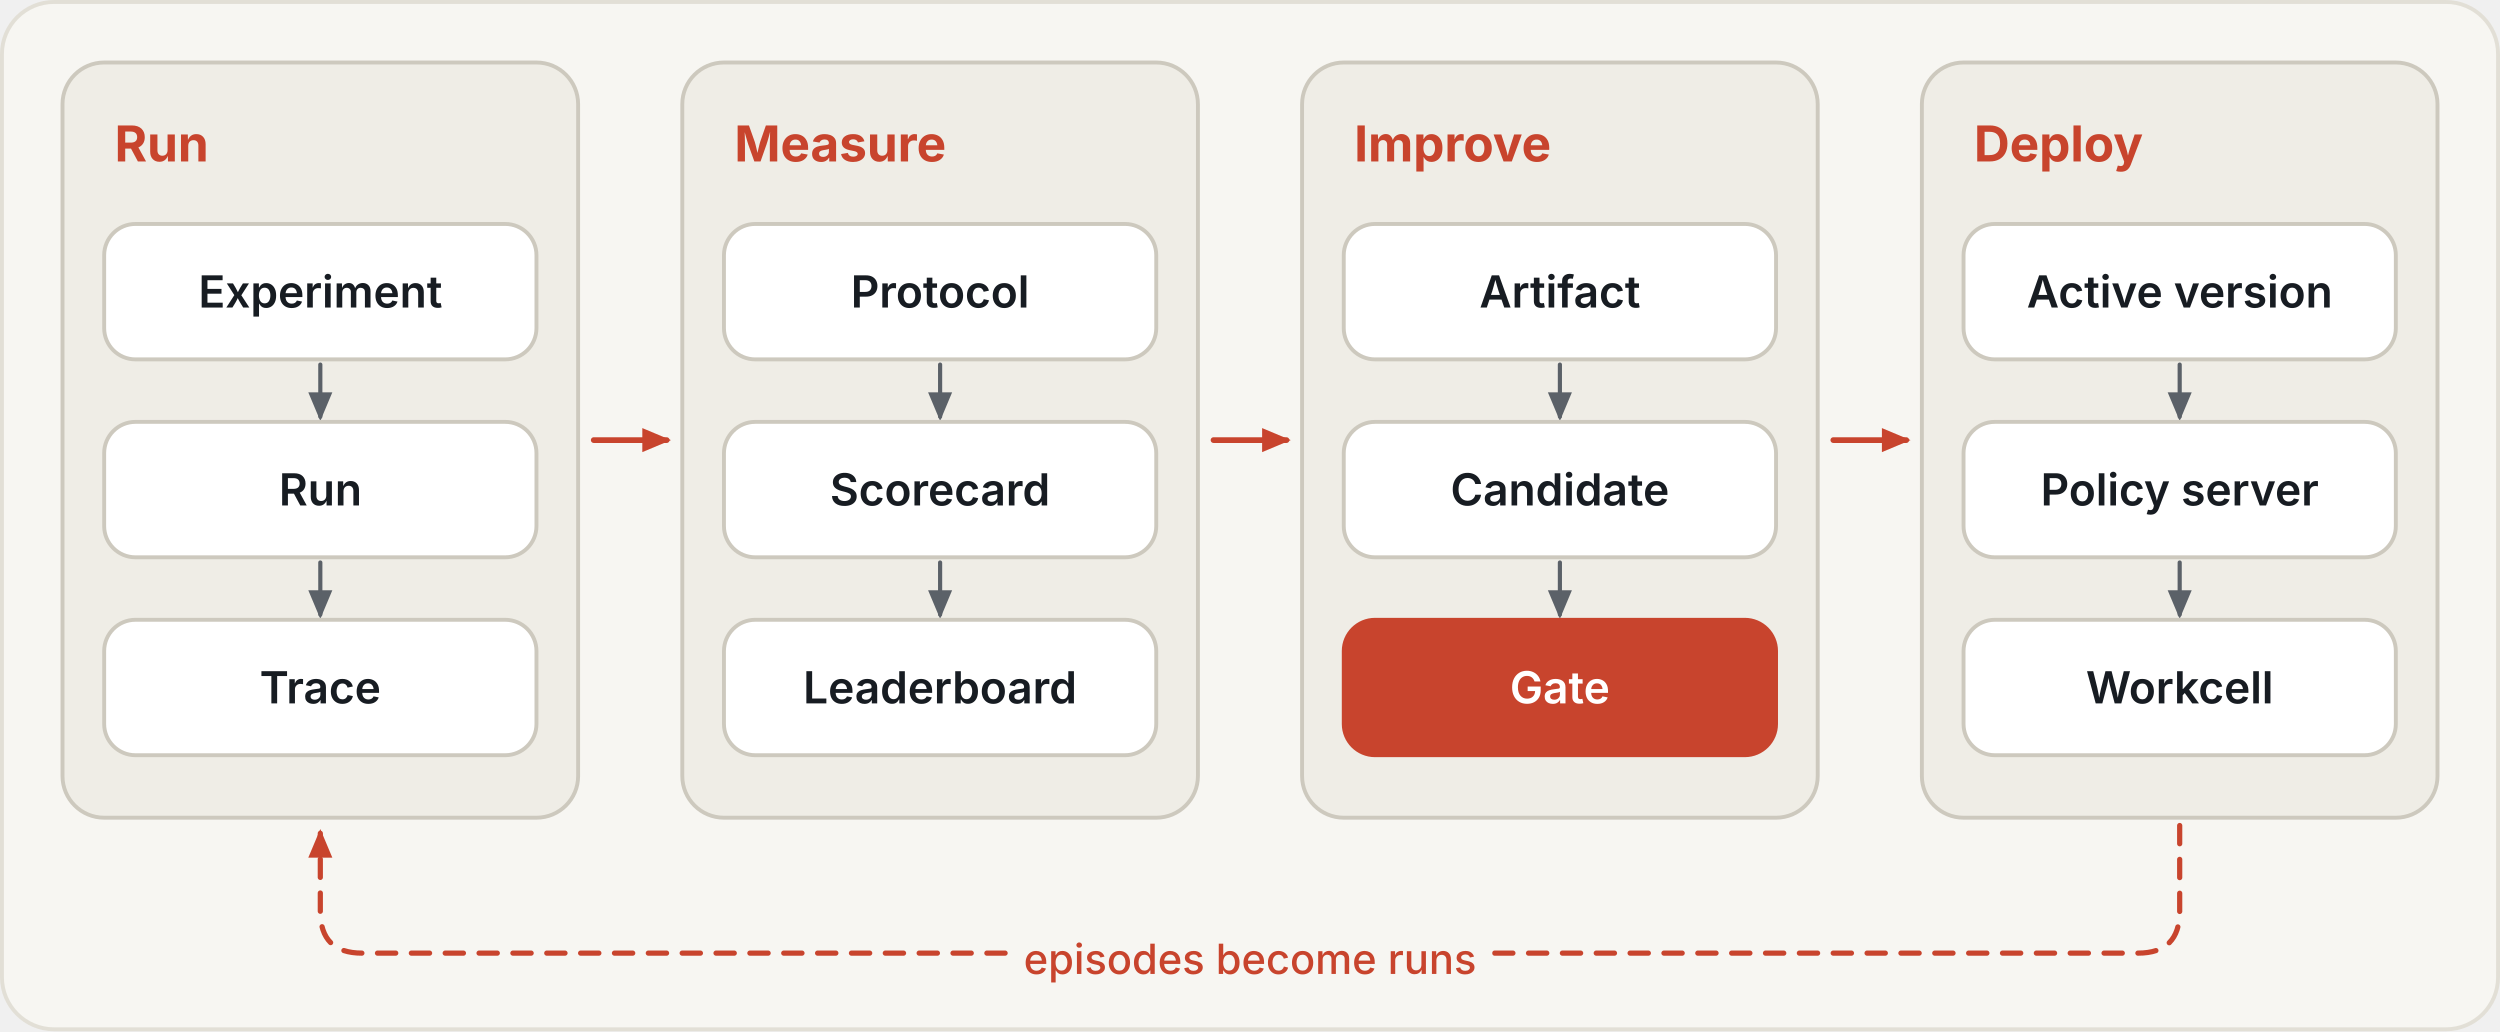
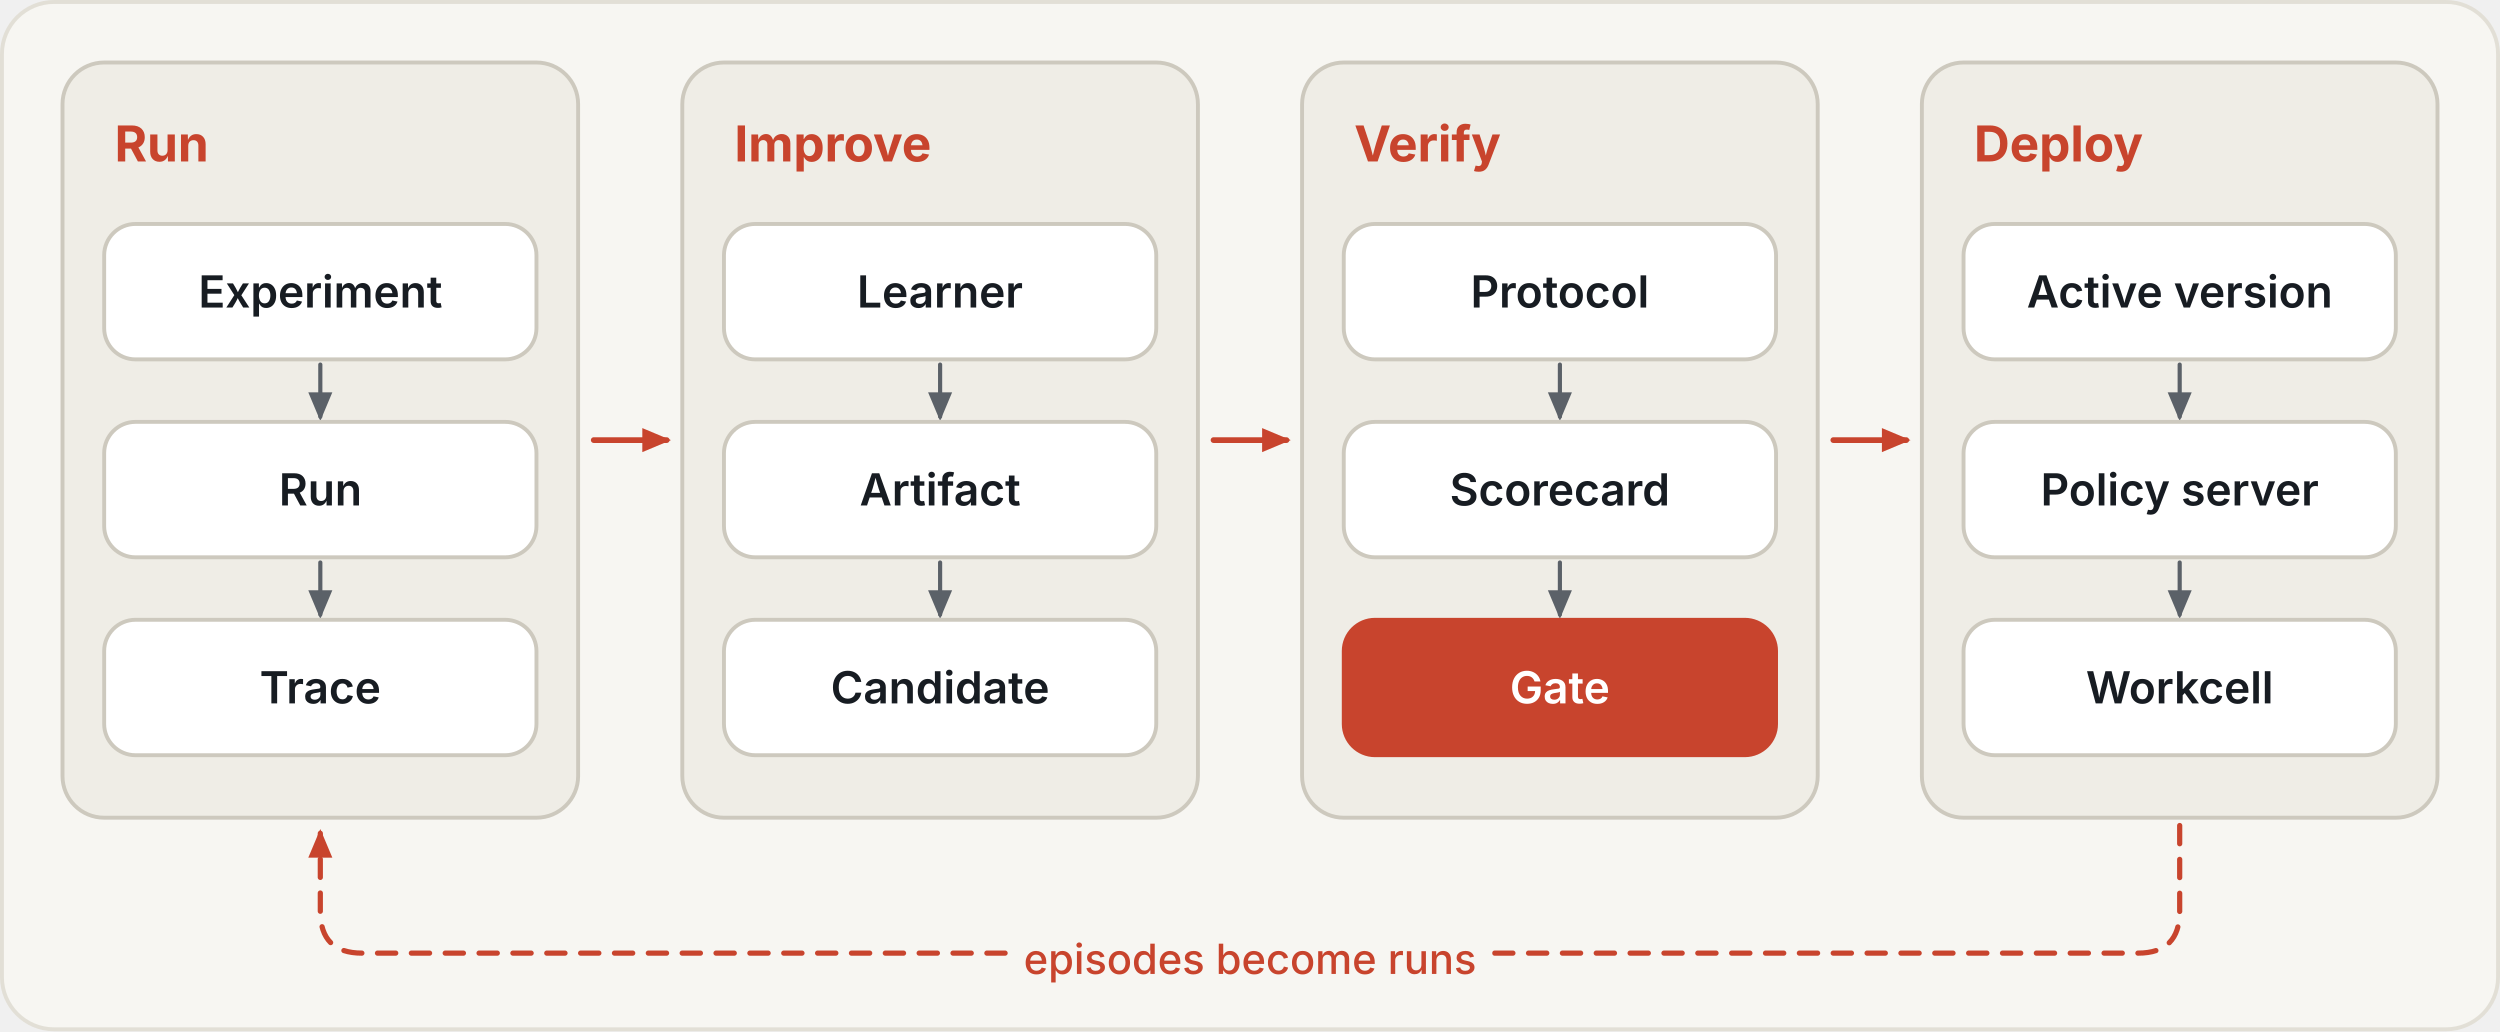
<svg xmlns="http://www.w3.org/2000/svg" viewBox="0 0 960 396" width="960" height="396" role="img" aria-labelledby="t d">
  <defs>
    <path id="b197" d="M440 1490V0H135V1490Z" />
-     <path id="b292" d="M135 0V1490H603L845 806Q860 759 879 683Q898 607 918 520Q939 432 956 351Q973 431 993 518Q1013 606 1032 682Q1051 758 1066 806L1304 1490H1774V0H1467V703Q1467 759 1470 846Q1472 933 1474 1033Q1477 1133 1478 1227Q1453 1127 1426 1026Q1398 925 1373 840Q1348 756 1330 703L1083 0H826L575 703Q558 754 534 836Q509 918 481 1016Q453 1115 427 1215Q429 1125 432 1028Q434 930 436 844Q438 759 438 703V0Z" />
    <path id="b384" d="M135 0V1490H716Q970 1490 1110 1358Q1249 1225 1249 1005Q1249 852 1181 744Q1113 635 985 581L1302 0H964L680 532H440V0ZM440 779H660Q934 779 934 1005Q934 1118 866 1178Q799 1238 659 1238H440Z" />
-     <path id="b507" d="M440 -22Q280 -22 174 62Q68 147 68 313Q68 438 128 509Q188 580 284 613Q380 646 490 656Q634 670 698 686Q761 701 761 756V761Q761 832 716 871Q670 910 586 910Q499 910 446 872Q393 835 375 781L100 827Q143 972 272 1052Q400 1132 587 1132Q707 1132 816 1094Q924 1056 992 972Q1061 889 1061 753V0H777V155H767Q726 77 645 28Q564 -22 440 -22ZM525 189Q630 189 696 250Q763 311 763 400V521Q745 508 704 498Q664 489 619 482Q574 474 541 470Q458 458 407 423Q356 388 356 321Q356 256 404 222Q451 189 525 189Z" />
+     <path id="b456" d="M571 0 49 1490H388L626 771Q662 659 698 528Q734 397 772 246Q810 398 844 528Q879 658 913 771L1143 1490H1480L970 0Z" />
    <path id="b614" d="M633 -22Q462 -22 338 48Q214 118 148 247Q81 376 81 553Q81 726 148 856Q214 986 334 1059Q455 1132 618 1132Q764 1132 883 1070Q1002 1008 1072 882Q1143 756 1143 565V481H378Q383 344 454 274Q525 204 638 204Q717 204 774 238Q830 271 854 336L1126 285Q1085 146 956 62Q828 -22 633 -22ZM380 669H854Q843 778 784 842Q725 906 621 906Q513 906 451 840Q389 773 380 669Z" />
+     <path id="b647" d="M750 1118V889H516V0H217V889H20V1118H217V1204Q217 1382 321 1471Q425 1560 580 1560Q651 1560 709 1549Q767 1538 795 1529L741 1303Q723 1308 696 1313Q670 1318 641 1318Q572 1318 544 1286Q516 1253 516 1194V1118Z" />
+     <path id="b689" d="M128 0V1118H428V0ZM278 1264Q210 1264 162 1309Q114 1354 114 1418Q114 1482 162 1527Q210 1572 278 1572Q346 1572 394 1527Q443 1482 443 1418Q443 1354 394 1309Q346 1264 278 1264Z" />
    <path id="b736" d="M428 1490V0H128V1490Z" />
    <path id="b766" d="M128 0V1118H406L418 901Q463 1023 550 1079Q637 1135 737 1135Q949 1135 1025 884Q1072 1013 1170 1074Q1269 1135 1384 1135Q1538 1135 1640 1036Q1741 936 1741 754V0H1441V697Q1441 791 1390 838Q1338 884 1263 884Q1178 884 1128 830Q1079 776 1079 688V0H789V705Q789 787 740 836Q692 884 615 884Q536 884 482 830Q428 777 428 676V0Z" />
    <path id="b773" d="M428 647V0H128V1118H411L415 887Q462 1004 548 1068Q634 1132 763 1132Q937 1132 1042 1020Q1147 908 1147 711V0H847V659Q847 763 794 822Q740 881 645 881Q549 881 488 820Q428 758 428 647Z" />
    <path id="b790" d="M628 -22Q460 -22 337 50Q214 123 148 252Q81 382 81 554Q81 727 148 857Q214 987 337 1060Q460 1132 628 1132Q796 1132 919 1060Q1042 987 1108 857Q1175 727 1175 554Q1175 382 1108 252Q1042 123 919 50Q796 -22 628 -22ZM628 214Q748 214 809 311Q870 408 870 555Q870 703 809 800Q748 896 628 896Q508 896 448 800Q387 703 387 555Q387 408 448 311Q508 214 628 214Z" />
    <path id="b84" d="M659 0H135V1490H664Q888 1490 1050 1400Q1211 1311 1298 1144Q1385 978 1385 746Q1385 513 1298 346Q1211 179 1048 90Q885 0 659 0ZM440 263H644Q859 263 970 379Q1081 495 1081 746Q1081 996 970 1112Q860 1227 646 1227H440Z" />
    <path id="b843" d="M128 -418V1118H423V930H437Q457 974 496 1021Q534 1068 598 1100Q661 1132 756 1132Q880 1132 983 1068Q1086 1004 1148 876Q1209 748 1209 557Q1209 371 1149 242Q1089 114 986 48Q883 -19 754 -19Q663 -19 600 12Q537 43 498 88Q458 134 437 179H428V-418ZM662 222Q779 222 840 316Q902 410 902 558Q902 705 841 798Q780 892 662 892Q546 892 484 801Q421 710 421 558Q421 406 484 314Q547 222 662 222Z" />
    <path id="b852" d="M128 0V1118H418V923H430Q461 1026 534 1080Q606 1133 700 1133Q751 1133 797 1123V855Q777 861 738 866Q700 870 667 870Q563 870 496 805Q428 740 428 636V0Z" />
-     <path id="b871" d="M572 -22Q370 -22 238 64Q107 150 78 306L357 354Q400 198 581 198Q667 198 716 230Q766 263 766 313Q766 398 622 428L429 468Q107 534 107 785Q107 946 236 1039Q365 1132 577 1132Q776 1132 894 1051Q1012 970 1043 834L777 787Q759 844 711 880Q663 917 581 917Q507 917 457 886Q407 854 407 804Q407 762 440 732Q472 703 551 687L752 647Q1072 582 1072 345Q1072 235 1008 152Q944 70 831 24Q718 -22 572 -22Z" />
    <path id="b915" d="M513 -14Q339 -14 234 98Q128 210 128 407V1118H428V459Q428 355 482 296Q536 237 630 237Q726 237 786 298Q847 360 847 471V1118H1148V0H864L860 232Q813 113 726 50Q640 -14 513 -14Z" />
    <path id="b980" d="M443 0 31 1118H350L538 538Q561 463 580 387Q600 311 618 233Q635 311 654 386Q672 462 696 538L882 1118H1197L784 0Z" />
    <path id="b998" d="M120 -396 189 -170 226 -179Q317 -204 375 -176Q433 -147 443 -63L451 -3L31 1118H350L538 538Q561 465 577 392Q593 320 609 246Q627 321 646 394Q666 466 690 538L886 1118H1201L726 -132Q675 -267 580 -346Q484 -426 316 -426Q256 -426 204 -418Q152 -409 120 -396Z" />
    <path id="m578" d="M703 -22Q601 -22 537 12Q473 47 436 93Q400 139 380 175H362V0H148V1490H368V936H380Q399 970 434 1016Q470 1063 534 1098Q598 1132 703 1132Q837 1132 942 1064Q1048 996 1109 867Q1170 738 1170 556Q1170 376 1110 246Q1050 116 944 47Q839 -22 703 -22ZM654 165Q750 165 814 217Q879 269 912 358Q945 447 945 558Q945 668 912 756Q880 843 816 894Q751 945 654 945Q512 945 438 838Q364 732 364 558Q364 383 439 274Q514 165 654 165Z" />
    <path id="m586" d="M618 -23Q460 -23 343 49Q226 121 161 250Q96 380 96 553Q96 727 161 858Q226 988 343 1060Q460 1132 618 1132Q792 1132 918 1044Q1045 957 1086 802L877 752Q854 839 788 892Q721 946 619 946Q518 946 452 893Q385 840 352 750Q320 661 320 553Q320 446 352 358Q385 269 452 216Q518 163 619 163Q723 163 791 218Q859 274 881 365L1089 315Q1048 157 921 67Q794 -23 618 -23Z" />
    <path id="m597" d="M564 -22Q428 -22 322 47Q217 116 156 246Q96 376 96 556Q96 738 157 867Q218 996 324 1064Q429 1132 564 1132Q668 1132 732 1098Q796 1063 832 1016Q867 970 886 936H898V1490H1118V0H904V175H886Q866 139 830 93Q793 47 729 12Q665 -22 564 -22ZM612 165Q752 165 827 274Q902 383 902 558Q902 732 828 838Q754 945 612 945Q515 945 450 894Q386 843 354 756Q321 668 321 558Q321 447 354 358Q387 269 452 217Q517 165 612 165Z" />
    <path id="m614" d="M630 -23Q465 -23 345 48Q225 119 160 248Q96 377 96 551Q96 723 160 854Q223 985 339 1058Q455 1132 611 1132Q738 1132 852 1076Q967 1019 1038 896Q1110 772 1110 570V492H317Q323 330 409 244Q495 159 632 159Q724 159 790 199Q857 239 886 317L1093 268Q1053 137 931 57Q809 -23 630 -23ZM318 656H892Q880 788 810 869Q739 950 612 950Q480 950 404 864Q327 777 318 656Z" />
    <path id="m689" d="M148 0V1118H368V0ZM259 1289Q202 1289 162 1327Q121 1365 121 1419Q121 1474 162 1512Q202 1550 259 1550Q316 1550 357 1512Q398 1474 398 1419Q398 1365 357 1327Q316 1289 259 1289Z" />
    <path id="m766" d="M148 0V1118H357L362 909Q405 1025 491 1081Q577 1137 677 1137Q786 1137 858 1075Q930 1013 963 902Q1005 1015 1102 1076Q1198 1137 1317 1137Q1416 1137 1496 1094Q1576 1051 1624 966Q1671 881 1671 754V0H1451V732Q1451 844 1388 894Q1326 944 1241 944Q1137 944 1078 880Q1018 816 1018 716V0H801V746Q801 836 744 890Q686 944 597 944Q505 944 436 880Q368 817 368 695V0Z" />
    <path id="m773" d="M368 662V0H148V1118H358L359 903Q411 1021 498 1076Q586 1132 704 1132Q875 1132 980 1024Q1084 917 1084 710V0H864V683Q864 804 801 872Q738 940 628 940Q516 940 442 868Q368 795 368 662Z" />
    <path id="m790" d="M618 -23Q461 -23 344 49Q226 121 161 250Q96 380 96 553Q96 727 161 858Q226 988 344 1060Q461 1132 618 1132Q776 1132 894 1060Q1011 988 1076 858Q1141 727 1141 553Q1141 380 1076 250Q1011 121 894 49Q776 -23 618 -23ZM618 163Q720 163 786 216Q853 270 886 358Q918 447 918 553Q918 660 886 750Q853 839 786 892Q720 946 618 946Q517 946 451 892Q385 839 352 750Q320 660 320 553Q320 447 352 358Q385 270 451 216Q517 163 618 163Z" />
    <path id="m843" d="M148 -418V1118H362V936H380Q399 970 434 1016Q470 1063 534 1098Q598 1132 703 1132Q837 1132 942 1064Q1048 996 1109 867Q1170 738 1170 556Q1170 376 1110 246Q1050 116 944 47Q839 -22 703 -22Q601 -22 537 12Q473 47 436 93Q400 139 380 175H368V-418ZM654 165Q750 165 814 217Q879 269 912 358Q945 447 945 558Q945 668 912 756Q880 843 816 894Q751 945 654 945Q512 945 438 838Q364 732 364 558Q364 383 439 274Q514 165 654 165Z" />
    <path id="m852" d="M148 0V1118H361V938H373Q403 1029 480 1082Q558 1134 656 1134Q677 1134 704 1132Q732 1130 749 1128V918Q737 921 703 926Q669 930 634 930Q519 930 444 860Q368 789 368 679V0Z" />
    <path id="m871" d="M549 -23Q367 -23 248 56Q128 134 98 283L305 326Q350 155 551 155Q658 155 720 200Q783 244 783 306Q783 412 626 447L438 490Q130 559 130 799Q130 899 186 974Q241 1049 338 1090Q436 1132 563 1132Q744 1132 847 1054Q950 977 986 853L789 810Q768 869 716 914Q664 958 565 958Q474 958 413 917Q352 876 352 813Q352 757 392 722Q433 688 525 667L705 627Q1010 558 1010 325Q1010 223 952 144Q893 66 789 22Q685 -23 549 -23Z" />
    <path id="m915" d="M529 -14Q358 -14 253 94Q148 201 148 408V1118H368V435Q368 314 432 246Q495 178 604 178Q716 178 790 250Q864 323 864 456V1118H1085V0H874L873 217Q820 95 732 40Q645 -14 529 -14Z" />
    <path id="sb141" d="M793 -20Q587 -20 432 72Q277 165 190 336Q103 508 103 743Q103 983 192 1154Q282 1326 436 1418Q590 1510 785 1510Q949 1510 1082 1447Q1216 1384 1302 1272Q1389 1160 1412 1014H1139Q1103 1133 1014 1202Q924 1271 788 1271Q668 1271 574 1210Q479 1149 425 1032Q371 914 371 745Q371 492 488 356Q606 219 794 219Q962 219 1062 314Q1162 408 1166 569H822V779H1425V600Q1425 409 1344 270Q1262 130 1120 55Q977 -20 793 -20Z" />
    <path id="sb2" d="M50 0 570 1490H909L1441 0H1148L1021 369H464L342 0ZM535 584H948L883 774Q850 877 814 1002Q779 1127 737 1282Q697 1126 663 1000Q629 873 598 774Z" />
    <path id="sb281" d="M150 0V1490H417V225H1075V0Z" />
    <path id="sb375" d="M150 0V1490H707Q878 1490 995 1426Q1112 1362 1172 1250Q1232 1139 1232 997Q1232 854 1172 742Q1111 631 993 568Q875 504 703 504H417V0ZM417 724H668Q819 724 889 801Q959 878 959 997Q959 1116 889 1191Q819 1266 666 1266H417Z" />
    <path id="sb384" d="M150 0V1490H707Q964 1490 1098 1358Q1232 1226 1232 1013Q1232 862 1164 753Q1096 644 964 592L1287 0H988L695 547H417V0ZM417 768H668Q819 768 889 832Q959 895 959 1013Q959 1133 889 1200Q819 1266 666 1266H417Z" />
    <path id="sb397" d="M673 -23Q413 -23 258 97Q104 217 95 438H358Q367 320 456 262Q545 205 671 205Q803 205 886 264Q970 324 970 420Q970 507 896 552Q822 596 701 627L532 671Q345 719 240 816Q136 913 136 1071Q136 1203 207 1302Q278 1400 401 1455Q524 1510 680 1510Q839 1510 958 1455Q1078 1400 1146 1303Q1214 1206 1217 1082H958Q948 1177 872 1230Q797 1283 676 1283Q550 1283 478 1228Q406 1172 406 1087Q406 1024 444 984Q483 945 542 921Q600 897 660 882L799 846Q909 819 1010 768Q1110 718 1174 633Q1237 548 1237 418Q1237 287 1170 188Q1103 88 977 32Q851 -23 673 -23Z" />
    <path id="sb411" d="M83 1265V1490H1269V1265H810V0H543V1265Z" />
    <path id="sb459" d="M452 0 50 1490H337L531 697Q554 596 574 484Q594 371 613 260Q633 371 654 484Q676 596 701 697L903 1490H1186L1387 697Q1412 597 1434 486Q1455 375 1475 265Q1494 375 1514 486Q1535 597 1558 697L1751 1490H2039L1636 0H1330L1113 823Q1093 901 1076 989Q1059 1077 1043 1173Q1028 1080 1012 993Q997 906 975 823L758 0Z" />
    <path id="sb507" d="M450 -23Q344 -23 259 16Q174 54 125 129Q76 204 76 314Q76 440 138 510Q199 579 296 610Q394 642 502 653Q648 669 713 682Q778 696 778 754V759Q778 841 728 886Q678 932 583 932Q485 932 427 889Q369 846 349 791L108 840Q157 988 286 1060Q414 1132 582 1132Q661 1132 742 1114Q822 1095 889 1052Q956 1008 997 934Q1038 859 1038 747V0H789V154H779Q742 82 661 30Q580 -23 450 -23ZM517 170Q637 170 708 239Q780 308 780 401V533Q762 519 716 508Q670 498 618 490Q567 483 533 478Q445 466 386 430Q328 394 328 317Q328 245 381 208Q434 170 517 170Z" />
-     <path id="sb578" d="M728 -20Q632 -20 568 12Q505 45 467 91Q429 137 409 177H392V0H138V1490H398V933H409Q428 972 465 1018Q502 1065 566 1098Q630 1132 729 1132Q858 1132 962 1066Q1067 1000 1128 872Q1190 743 1190 557Q1190 373 1130 244Q1069 115 965 48Q861 -20 728 -20ZM658 194Q788 194 856 298Q923 401 923 558Q923 714 856 816Q790 918 658 918Q529 918 461 820Q393 721 393 558Q393 395 462 294Q531 194 658 194Z" />
    <path id="sb586" d="M623 -23Q460 -23 340 50Q220 122 154 252Q89 381 89 553Q89 727 154 858Q220 988 340 1060Q460 1132 623 1132Q810 1132 940 1038Q1069 945 1105 781L862 730Q841 817 780 869Q719 921 625 921Q489 921 422 816Q354 711 354 554Q354 451 384 368Q414 285 474 236Q534 188 625 188Q721 188 782 242Q844 297 865 387L1108 336Q1072 169 942 73Q812 -23 623 -23Z" />
    <path id="sb597" d="M550 -20Q418 -20 314 48Q209 115 149 244Q89 373 89 557Q89 743 150 872Q211 1000 316 1066Q420 1132 549 1132Q649 1132 712 1098Q776 1065 813 1018Q850 972 870 933H881V1490H1141V0H886V177H870Q849 137 811 91Q773 45 710 12Q646 -20 550 -20ZM621 194Q748 194 817 294Q886 395 886 558Q886 721 818 820Q749 918 621 918Q489 918 422 816Q355 714 355 558Q355 401 422 298Q490 194 621 194Z" />
    <path id="sb614" d="M632 -23Q463 -23 342 48Q220 119 154 248Q89 377 89 552Q89 724 154 854Q218 985 336 1058Q455 1132 615 1132Q751 1132 868 1072Q984 1013 1055 888Q1126 764 1126 568V486H348Q353 337 432 259Q510 181 635 181Q721 181 782 218Q844 255 870 326L1109 277Q1069 142 944 60Q818 -23 632 -23ZM349 663H873Q861 783 796 856Q732 928 616 928Q497 928 428 852Q358 775 349 663Z" />
    <path id="sb647" d="M726 1118V914H484V0H225V914H20V1118H225V1225Q225 1336 272 1410Q319 1485 398 1522Q476 1560 572 1560Q641 1560 694 1549Q747 1538 772 1529L719 1327Q702 1332 678 1338Q653 1343 620 1343Q547 1343 516 1307Q484 1271 484 1205V1118Z" />
    <path id="sb689" d="M138 0V1118H398V0ZM268 1276Q206 1276 162 1318Q117 1359 117 1419Q117 1478 162 1520Q206 1561 268 1561Q331 1561 376 1520Q420 1478 420 1419Q420 1359 376 1318Q331 1276 268 1276Z" />
    <path id="sb727" d="M138 0V1490H398V667H417L820 1118H1125L692 635L1151 0H839L494 479L398 376V0Z" />
    <path id="sb73" d="M785 -20Q589 -20 435 71Q281 162 192 333Q103 504 103 744Q103 985 192 1156Q282 1328 436 1419Q590 1510 785 1510Q948 1510 1082 1449Q1215 1388 1302 1272Q1389 1157 1413 994H1144Q1119 1126 1021 1198Q923 1271 789 1271Q606 1271 488 1134Q371 998 371 744Q371 487 489 353Q607 219 788 219Q922 219 1020 292Q1119 364 1144 496H1414Q1393 353 1311 236Q1229 119 1095 50Q961 -20 785 -20Z" />
    <path id="sb736" d="M398 1490V0H138V1490Z" />
    <path id="sb766" d="M138 0V1118H382L390 905Q434 1024 520 1080Q607 1136 707 1136Q921 1136 994 893Q1039 1014 1136 1075Q1233 1136 1351 1136Q1502 1136 1604 1038Q1706 940 1706 754V0H1446V714Q1446 818 1389 866Q1332 914 1252 914Q1157 914 1103 855Q1049 796 1049 702V0H795V726Q795 811 742 862Q689 914 606 914Q520 914 459 856Q398 797 398 685V0Z" />
    <path id="sb773" d="M398 655V0H138V1118H384L387 895Q487 1132 733 1132Q906 1132 1010 1022Q1115 912 1115 711V0H855V671Q855 783 797 847Q739 911 637 911Q533 911 466 844Q398 777 398 655Z" />
    <path id="sb790" d="M623 -23Q460 -23 340 50Q220 122 154 252Q89 381 89 553Q89 727 154 858Q220 988 340 1060Q460 1132 623 1132Q786 1132 906 1060Q1026 988 1092 858Q1158 727 1158 553Q1158 381 1092 252Q1026 122 906 50Q786 -23 623 -23ZM623 188Q714 188 774 237Q834 286 864 369Q894 452 894 554Q894 657 864 740Q834 823 774 872Q714 921 623 921Q533 921 473 872Q413 823 384 740Q354 657 354 554Q354 452 384 369Q413 286 473 237Q533 188 623 188Z" />
    <path id="sb843" d="M138 -418V1118H392V933H409Q428 972 465 1018Q502 1065 566 1098Q630 1132 729 1132Q858 1132 962 1066Q1067 1000 1128 872Q1190 743 1190 557Q1190 373 1130 244Q1069 115 965 48Q861 -20 728 -20Q632 -20 568 12Q505 45 467 91Q429 137 409 177H398V-418ZM658 194Q788 194 856 298Q923 401 923 558Q923 714 856 816Q790 918 658 918Q529 918 461 820Q393 721 393 558Q393 395 462 294Q531 194 658 194Z" />
    <path id="sb852" d="M138 0V1118H390V931H402Q432 1028 507 1080Q582 1133 678 1133Q728 1133 773 1126V887Q757 891 721 896Q685 900 650 900Q541 900 470 832Q398 765 398 658V0Z" />
    <path id="sb871" d="M561 -23Q368 -23 242 60Q117 142 88 294L331 340Q375 176 566 176Q662 176 718 214Q775 253 775 310Q775 405 624 438L433 479Q119 547 119 792Q119 896 176 972Q233 1048 334 1090Q436 1132 570 1132Q760 1132 870 1053Q981 974 1015 844L783 798Q763 856 713 897Q663 938 573 938Q491 938 435 902Q379 865 379 808Q379 759 416 728Q452 696 538 677L728 637Q1041 570 1041 335Q1041 229 980 148Q919 68 810 22Q702 -23 561 -23Z" />
    <path id="sb889" d="M655 1118V914H439V315Q439 254 464 226Q490 197 550 197Q568 197 597 202Q626 206 645 210L686 9Q643 -4 598 -10Q553 -15 512 -15Q351 -15 265 65Q179 145 179 293V914H20V1118H179V1384H439V1118Z" />
    <path id="sb915" d="M521 -14Q348 -14 243 96Q138 206 138 407V1118H398V447Q398 335 456 271Q515 207 617 207Q721 207 788 274Q855 341 855 463V1118H1116V0H869L867 224Q767 -14 521 -14Z" />
    <path id="sb95" d="M150 0V1490H1118V1265H417V863H1066V641H417V225H1122V0Z" />
    <path id="sb980" d="M455 0 39 1118H317L521 510Q546 436 566 361Q585 286 604 210Q622 286 641 361Q660 436 685 510L888 1118H1164L746 0Z" />
    <path id="sb993" d="M50 0 420 574 72 1118H358L472 928Q505 871 532 816Q560 762 586 710Q612 762 639 817Q666 872 700 928L818 1118H1098L744 568L1115 0H831L693 224Q660 279 632 332Q605 386 579 437Q554 386 528 332Q502 279 469 224L331 0Z" />
    <path id="sb998" d="M127 -399 188 -196 219 -204Q307 -228 366 -200Q425 -171 445 -75L461 -4L39 1118H317L521 510Q545 437 563 364Q581 292 597 219Q616 293 636 366Q655 438 680 510L891 1118H1166L686 -144Q635 -278 544 -352Q453 -426 301 -426Q246 -426 200 -418Q153 -410 127 -399Z" />
    <marker id="m5b6168" viewBox="0 0 10 10" refX="8.5" refY="5" markerWidth="11" markerHeight="11" orient="auto-start-reverse" markerUnits="userSpaceOnUse">
      <path d="M0,0.8 L10,5 L0,9.2 z" fill="#5b6168" />
    </marker>
    <marker id="mc8442d" viewBox="0 0 10 10" refX="8.5" refY="5" markerWidth="11" markerHeight="11" orient="auto-start-reverse" markerUnits="userSpaceOnUse">
      <path d="M0,0.8 L10,5 L0,9.2 z" fill="#c8442d" />
    </marker>
  </defs>
  <rect x="0.75" y="0.75" width="958.5" height="394.5" rx="20" fill="#f7f6f2" stroke="#e2dfd6" stroke-width="1.5" />
  <rect x="24.0" y="24.0" width="198.0" height="290.0" rx="16" fill="#efede6" stroke="#cdc9be" stroke-width="1.5" />
  <g transform="translate(44.0 62.0) scale(0.00928 -0.00928)" fill="#c8442d">
    <use href="#b384" x="0" />
    <use href="#b915" x="1345" />
    <use href="#b773" x="2620" />
  </g>
  <rect x="40.0" y="86.0" width="166.0" height="52.0" rx="12" fill="#ffffff" stroke="#cdc9be" stroke-width="1.5" />
  <g transform="translate(76.2 118.1) scale(0.0083 -0.0083)" fill="#171c22">
    <use href="#sb95" x="0" />
    <use href="#sb993" x="1240" />
    <use href="#sb843" x="2405" />
    <use href="#sb614" x="3683" />
    <use href="#sb852" x="4894" />
    <use href="#sb689" x="5720" />
    <use href="#sb766" x="6256" />
    <use href="#sb614" x="8100" />
    <use href="#sb773" x="9311" />
    <use href="#sb889" x="10564" />
  </g>
  <path d="M123.0,140.0 L123.0,160.0" fill="none" stroke="#5b6168" stroke-width="1.6" stroke-linecap="round" stroke-linejoin="round" marker-end="url(#m5b6168)" />
  <rect x="40.0" y="162.0" width="166.0" height="52.0" rx="12" fill="#ffffff" stroke="#cdc9be" stroke-width="1.5" />
  <g transform="translate(107.1 194.1) scale(0.0083 -0.0083)" fill="#171c22">
    <use href="#sb384" x="0" />
    <use href="#sb915" x="1336" />
    <use href="#sb773" x="2590" />
  </g>
  <path d="M123.0,216.0 L123.0,236.0" fill="none" stroke="#5b6168" stroke-width="1.6" stroke-linecap="round" stroke-linejoin="round" marker-end="url(#m5b6168)" />
  <rect x="40.0" y="238.0" width="166.0" height="52.0" rx="12" fill="#ffffff" stroke="#cdc9be" stroke-width="1.5" />
  <g transform="translate(99.7 270.1) scale(0.0083 -0.0083)" fill="#171c22">
    <use href="#sb411" x="0" />
    <use href="#sb852" x="1236" />
    <use href="#sb507" x="2030" />
    <use href="#sb586" x="3206" />
    <use href="#sb614" x="4399" />
  </g>
  <path d="M228.0,169.0 L256.0,169.0" fill="none" stroke="#c8442d" stroke-width="2.2" stroke-linecap="round" stroke-linejoin="round" marker-end="url(#mc8442d)" />
  <rect x="262.0" y="24.0" width="198.0" height="290.0" rx="16" fill="#efede6" stroke="#cdc9be" stroke-width="1.5" />
  <g transform="translate(282.0 62.0) scale(0.00928 -0.00928)" fill="#c8442d">
-     <use href="#b292" x="0" />
-     <use href="#b614" x="1908" />
-     <use href="#b507" x="3148" />
-     <use href="#b871" x="4337" />
-     <use href="#b915" x="5484" />
-     <use href="#b852" x="6759" />
-     <use href="#b614" x="7543" />
+     <use href="#b197" x="0" />
+     <use href="#b766" x="575" />
+     <use href="#b843" x="2444" />
+     <use href="#b852" x="3735" />
+     <use href="#b790" x="4519" />
+     <use href="#b980" x="5738" />
+     <use href="#b614" x="6929" />
  </g>
  <rect x="278.0" y="86.0" width="166.0" height="52.0" rx="12" fill="#ffffff" stroke="#cdc9be" stroke-width="1.5" />
-   <g transform="translate(326.7 118.1) scale(0.0083 -0.0083)" fill="#171c22">
+   <g transform="translate(329.1 118.1) scale(0.0083 -0.0083)" fill="#171c22">
+     <use href="#sb281" x="0" />
+     <use href="#sb614" x="1158" />
+     <use href="#sb507" x="2389" />
+     <use href="#sb852" x="3565" />
+     <use href="#sb773" x="4398" />
+     <use href="#sb614" x="5651" />
+     <use href="#sb852" x="6862" />
+   </g>
+   <path d="M361.0,140.0 L361.0,160.0" fill="none" stroke="#5b6168" stroke-width="1.6" stroke-linecap="round" stroke-linejoin="round" marker-end="url(#m5b6168)" />
+   <rect x="278.0" y="162.0" width="166.0" height="52.0" rx="12" fill="#ffffff" stroke="#cdc9be" stroke-width="1.5" />
+   <g transform="translate(330.1 194.1) scale(0.0083 -0.0083)" fill="#171c22">
+     <use href="#sb2" x="0" />
+     <use href="#sb852" x="1490" />
+     <use href="#sb889" x="2340" />
+     <use href="#sb689" x="3063" />
+     <use href="#sb647" x="3599" />
+     <use href="#sb507" x="4358" />
+     <use href="#sb586" x="5534" />
+     <use href="#sb889" x="6727" />
+   </g>
+   <path d="M361.0,216.0 L361.0,236.0" fill="none" stroke="#5b6168" stroke-width="1.6" stroke-linecap="round" stroke-linejoin="round" marker-end="url(#m5b6168)" />
+   <rect x="278.0" y="238.0" width="166.0" height="52.0" rx="12" fill="#ffffff" stroke="#cdc9be" stroke-width="1.5" />
+   <g transform="translate(319.0 270.1) scale(0.0083 -0.0083)" fill="#171c22">
+     <use href="#sb73" x="0" />
+     <use href="#sb507" x="1509" />
+     <use href="#sb773" x="2685" />
+     <use href="#sb597" x="3938" />
+     <use href="#sb689" x="5216" />
+     <use href="#sb597" x="5752" />
+     <use href="#sb507" x="7030" />
+     <use href="#sb889" x="8206" />
+     <use href="#sb614" x="8909" />
+   </g>
+   <path d="M466.0,169.0 L494.0,169.0" fill="none" stroke="#c8442d" stroke-width="2.2" stroke-linecap="round" stroke-linejoin="round" marker-end="url(#mc8442d)" />
+   <rect x="500.0" y="24.0" width="198.0" height="290.0" rx="16" fill="#efede6" stroke="#cdc9be" stroke-width="1.5" />
+   <g transform="translate(520.0 62.0) scale(0.00928 -0.00928)" fill="#c8442d">
+     <use href="#b456" x="0" />
+     <use href="#b614" x="1404" />
+     <use href="#b852" x="2624" />
+     <use href="#b689" x="3467" />
+     <use href="#b647" x="4022" />
+     <use href="#b998" x="4837" />
+   </g>
+   <rect x="516.0" y="86.0" width="166.0" height="52.0" rx="12" fill="#ffffff" stroke="#cdc9be" stroke-width="1.5" />
+   <g transform="translate(564.7 118.1) scale(0.0083 -0.0083)" fill="#171c22">
    <use href="#sb375" x="0" />
    <use href="#sb852" x="1321" />
    <use href="#sb790" x="2089" />
    <use href="#sb889" x="3336" />
    <use href="#sb790" x="4039" />
    <use href="#sb586" x="5286" />
    <use href="#sb790" x="6479" />
    <use href="#sb736" x="7726" />
  </g>
-   <path d="M361.0,140.0 L361.0,160.0" fill="none" stroke="#5b6168" stroke-width="1.6" stroke-linecap="round" stroke-linejoin="round" marker-end="url(#m5b6168)" />
-   <rect x="278.0" y="162.0" width="166.0" height="52.0" rx="12" fill="#ffffff" stroke="#cdc9be" stroke-width="1.5" />
-   <g transform="translate(318.7 194.1) scale(0.0083 -0.0083)" fill="#171c22">
+   <path d="M599.0,140.0 L599.0,160.0" fill="none" stroke="#5b6168" stroke-width="1.6" stroke-linecap="round" stroke-linejoin="round" marker-end="url(#m5b6168)" />
+   <rect x="516.0" y="162.0" width="166.0" height="52.0" rx="12" fill="#ffffff" stroke="#cdc9be" stroke-width="1.5" />
+   <g transform="translate(556.7 194.1) scale(0.0083 -0.0083)" fill="#171c22">
    <use href="#sb397" x="0" />
    <use href="#sb586" x="1332" />
    <use href="#sb790" x="2525" />
    <use href="#sb852" x="3772" />
    <use href="#sb614" x="4540" />
    <use href="#sb586" x="5751" />
    <use href="#sb507" x="6964" />
    <use href="#sb852" x="8140" />
    <use href="#sb597" x="8908" />
-   </g>
-   <path d="M361.0,216.0 L361.0,236.0" fill="none" stroke="#5b6168" stroke-width="1.6" stroke-linecap="round" stroke-linejoin="round" marker-end="url(#m5b6168)" />
-   <rect x="278.0" y="238.0" width="166.0" height="52.0" rx="12" fill="#ffffff" stroke="#cdc9be" stroke-width="1.5" />
-   <g transform="translate(308.4 270.1) scale(0.0083 -0.0083)" fill="#171c22">
-     <use href="#sb281" x="0" />
-     <use href="#sb614" x="1158" />
-     <use href="#sb507" x="2389" />
-     <use href="#sb597" x="3565" />
-     <use href="#sb614" x="4843" />
-     <use href="#sb852" x="6054" />
-     <use href="#sb578" x="6899" />
-     <use href="#sb790" x="8177" />
-     <use href="#sb507" x="9444" />
-     <use href="#sb852" x="10620" />
-     <use href="#sb597" x="11388" />
-   </g>
-   <path d="M466.0,169.0 L494.0,169.0" fill="none" stroke="#c8442d" stroke-width="2.2" stroke-linecap="round" stroke-linejoin="round" marker-end="url(#mc8442d)" />
-   <rect x="500.0" y="24.0" width="198.0" height="290.0" rx="16" fill="#efede6" stroke="#cdc9be" stroke-width="1.5" />
-   <g transform="translate(520.0 62.0) scale(0.00928 -0.00928)" fill="#c8442d">
-     <use href="#b197" x="0" />
-     <use href="#b766" x="575" />
-     <use href="#b843" x="2444" />
-     <use href="#b852" x="3735" />
-     <use href="#b790" x="4519" />
-     <use href="#b980" x="5738" />
-     <use href="#b614" x="6929" />
-   </g>
-   <rect x="516.0" y="86.0" width="166.0" height="52.0" rx="12" fill="#ffffff" stroke="#cdc9be" stroke-width="1.5" />
-   <g transform="translate(568.1 118.1) scale(0.0083 -0.0083)" fill="#171c22">
-     <use href="#sb2" x="0" />
-     <use href="#sb852" x="1490" />
-     <use href="#sb889" x="2340" />
-     <use href="#sb689" x="3063" />
-     <use href="#sb647" x="3599" />
-     <use href="#sb507" x="4358" />
-     <use href="#sb586" x="5534" />
-     <use href="#sb889" x="6727" />
-   </g>
-   <path d="M599.0,140.0 L599.0,160.0" fill="none" stroke="#5b6168" stroke-width="1.6" stroke-linecap="round" stroke-linejoin="round" marker-end="url(#m5b6168)" />
-   <rect x="516.0" y="162.0" width="166.0" height="52.0" rx="12" fill="#ffffff" stroke="#cdc9be" stroke-width="1.5" />
-   <g transform="translate(557.0 194.1) scale(0.0083 -0.0083)" fill="#171c22">
-     <use href="#sb73" x="0" />
-     <use href="#sb507" x="1509" />
-     <use href="#sb773" x="2685" />
-     <use href="#sb597" x="3938" />
-     <use href="#sb689" x="5216" />
-     <use href="#sb597" x="5752" />
-     <use href="#sb507" x="7030" />
-     <use href="#sb889" x="8206" />
-     <use href="#sb614" x="8909" />
  </g>
  <path d="M599.0,216.0 L599.0,236.0" fill="none" stroke="#5b6168" stroke-width="1.6" stroke-linecap="round" stroke-linejoin="round" marker-end="url(#m5b6168)" />
  <rect x="516.0" y="238.0" width="166.0" height="52.0" rx="12" fill="#c8442d" stroke="#c8442d" stroke-width="1.5" />
  <g transform="translate(579.8 270.1) scale(0.0083 -0.0083)" fill="#ffffff">
    <use href="#sb141" x="0" />
    <use href="#sb507" x="1534" />
    <use href="#sb889" x="2710" />
    <use href="#sb614" x="3413" />
  </g>
  <path d="M704.0,169.0 L732.0,169.0" fill="none" stroke="#c8442d" stroke-width="2.2" stroke-linecap="round" stroke-linejoin="round" marker-end="url(#mc8442d)" />
  <rect x="738.0" y="24.0" width="198.0" height="290.0" rx="16" fill="#efede6" stroke="#cdc9be" stroke-width="1.5" />
  <g transform="translate(758.0 62.0) scale(0.00928 -0.00928)" fill="#c8442d">
    <use href="#b84" x="0" />
    <use href="#b614" x="1479" />
    <use href="#b843" x="2699" />
    <use href="#b736" x="3990" />
    <use href="#b790" x="4545" />
    <use href="#b998" x="5764" />
  </g>
  <rect x="754.0" y="86.0" width="166.0" height="52.0" rx="12" fill="#ffffff" stroke="#cdc9be" stroke-width="1.5" />
  <g transform="translate(778.3 118.1) scale(0.0083 -0.0083)" fill="#171c22">
    <use href="#sb2" x="0" />
    <use href="#sb586" x="1459" />
    <use href="#sb889" x="2652" />
    <use href="#sb689" x="3375" />
    <use href="#sb980" x="3911" />
    <use href="#sb614" x="5075" />
    <use href="#sb980" x="6802" />
    <use href="#sb614" x="7966" />
    <use href="#sb852" x="9177" />
    <use href="#sb871" x="9990" />
    <use href="#sb689" x="11115" />
    <use href="#sb790" x="11651" />
    <use href="#sb773" x="12898" />
  </g>
  <path d="M837.0,140.0 L837.0,160.0" fill="none" stroke="#5b6168" stroke-width="1.6" stroke-linecap="round" stroke-linejoin="round" marker-end="url(#m5b6168)" />
  <rect x="754.0" y="162.0" width="166.0" height="52.0" rx="12" fill="#ffffff" stroke="#cdc9be" stroke-width="1.5" />
  <g transform="translate(783.6 194.1) scale(0.0083 -0.0083)" fill="#171c22">
    <use href="#sb375" x="0" />
    <use href="#sb790" x="1306" />
    <use href="#sb736" x="2553" />
    <use href="#sb689" x="3089" />
    <use href="#sb586" x="3625" />
    <use href="#sb998" x="4780" />
    <use href="#sb871" x="6501" />
    <use href="#sb614" x="7626" />
    <use href="#sb852" x="8837" />
    <use href="#sb980" x="9682" />
    <use href="#sb614" x="10846" />
    <use href="#sb852" x="12057" />
  </g>
  <path d="M837.0,216.0 L837.0,236.0" fill="none" stroke="#5b6168" stroke-width="1.6" stroke-linecap="round" stroke-linejoin="round" marker-end="url(#m5b6168)" />
  <rect x="754.0" y="238.0" width="166.0" height="52.0" rx="12" fill="#ffffff" stroke="#cdc9be" stroke-width="1.5" />
  <g transform="translate(801.0 270.1) scale(0.0083 -0.0083)" fill="#171c22">
    <use href="#sb459" x="0" />
    <use href="#sb790" x="1986" />
    <use href="#sb852" x="3233" />
    <use href="#sb727" x="4078" />
    <use href="#sb586" x="5198" />
    <use href="#sb614" x="6391" />
    <use href="#sb736" x="7602" />
    <use href="#sb736" x="8138" />
  </g>
  <path d="M837.0,317.0 L837.0,350.0 Q837.0,366.0 821.0,366.0 L139.0,366.0 Q123.0,366.0 123.0,350.0 L123.0,320.0" fill="none" stroke="#c8442d" stroke-width="2" stroke-linecap="round" stroke-linejoin="round" stroke-dasharray="7 6" marker-end="url(#mc8442d)" />
  <rect x="387.1" y="357.0" width="185.9" height="24.0" rx="6" fill="#f7f6f2" />
  <g transform="translate(393.1 374.0) scale(0.00781 -0.00781)" fill="#c8442d">
    <use href="#m614" x="0" />
    <use href="#m843" x="1203" />
    <use href="#m689" x="2469" />
    <use href="#m871" x="2985" />
    <use href="#m790" x="4088" />
    <use href="#m597" x="5325" />
    <use href="#m614" x="6591" />
    <use href="#m871" x="7794" />
    <use href="#m578" x="9443" />
    <use href="#m614" x="10709" />
    <use href="#m586" x="11912" />
    <use href="#m790" x="13094" />
    <use href="#m766" x="14331" />
    <use href="#m614" x="16150" />
    <use href="#m852" x="17899" />
    <use href="#m915" x="18691" />
    <use href="#m773" x="19923" />
    <use href="#m871" x="21155" />
  </g>
</svg>
